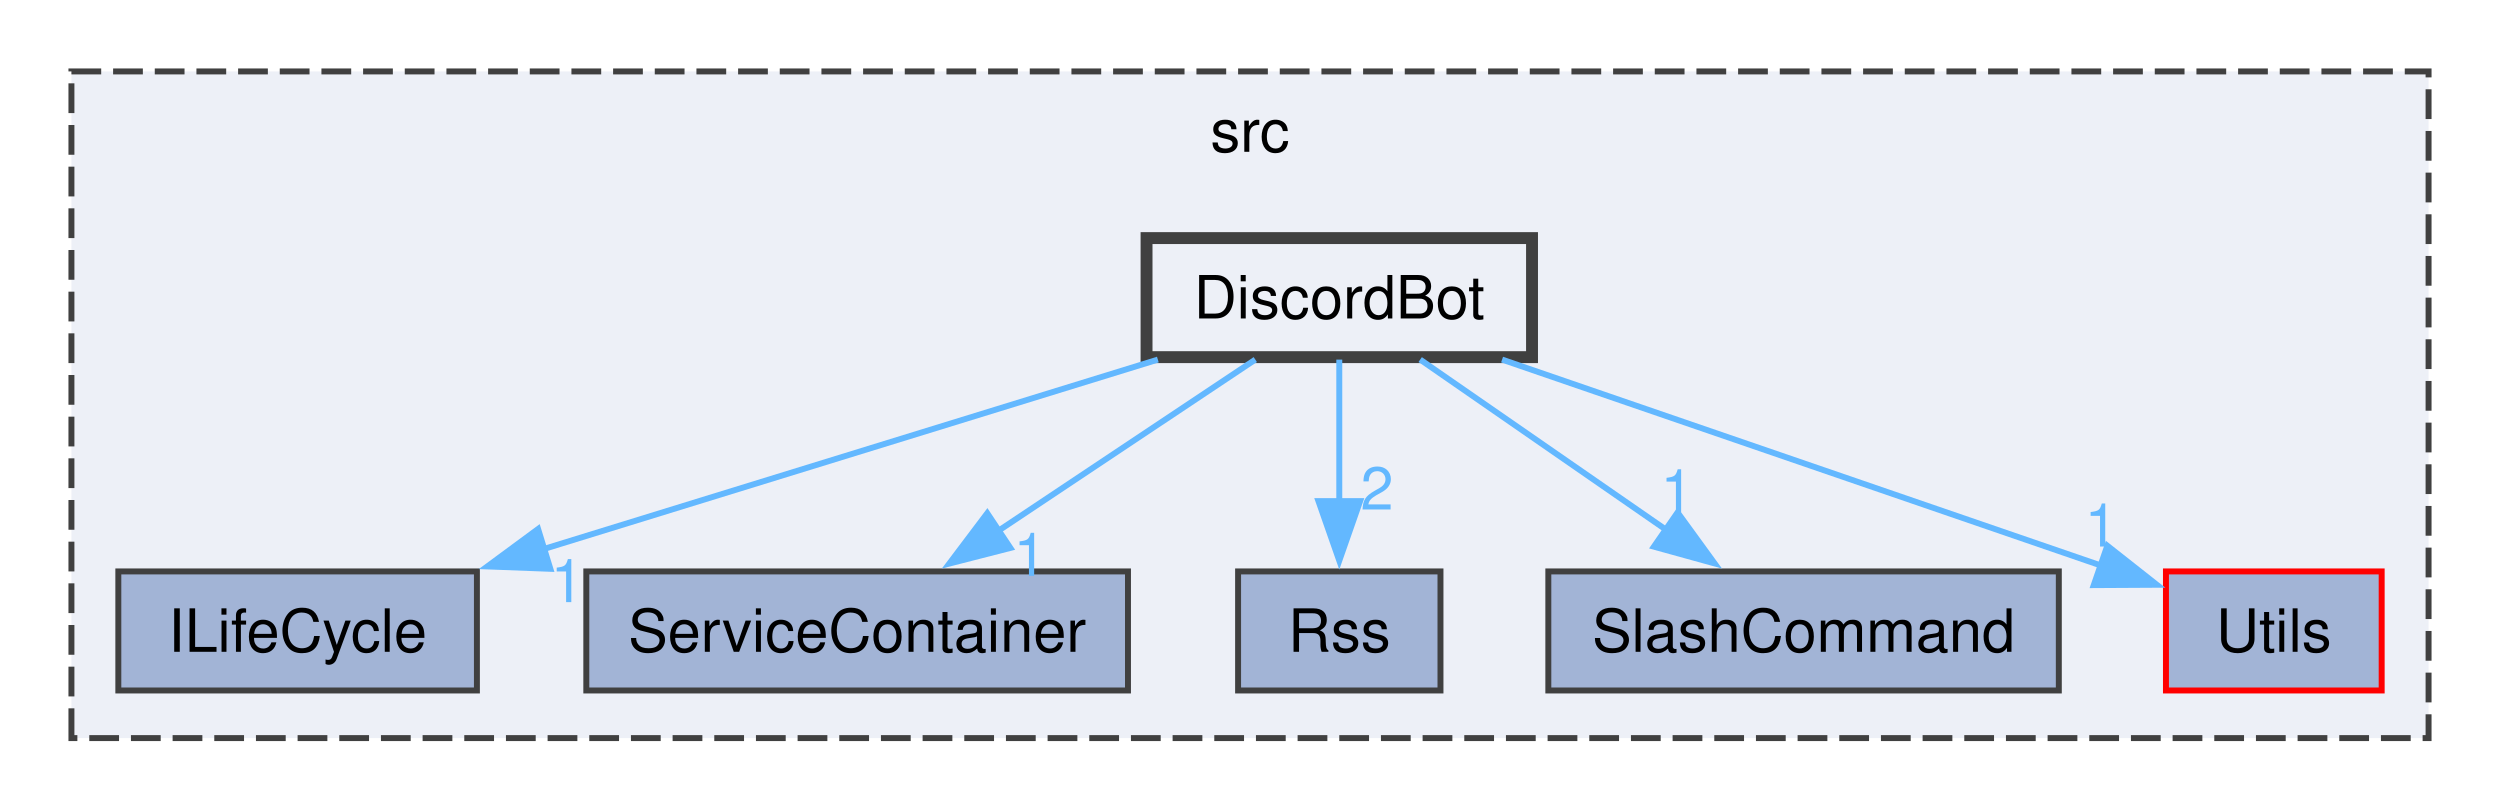
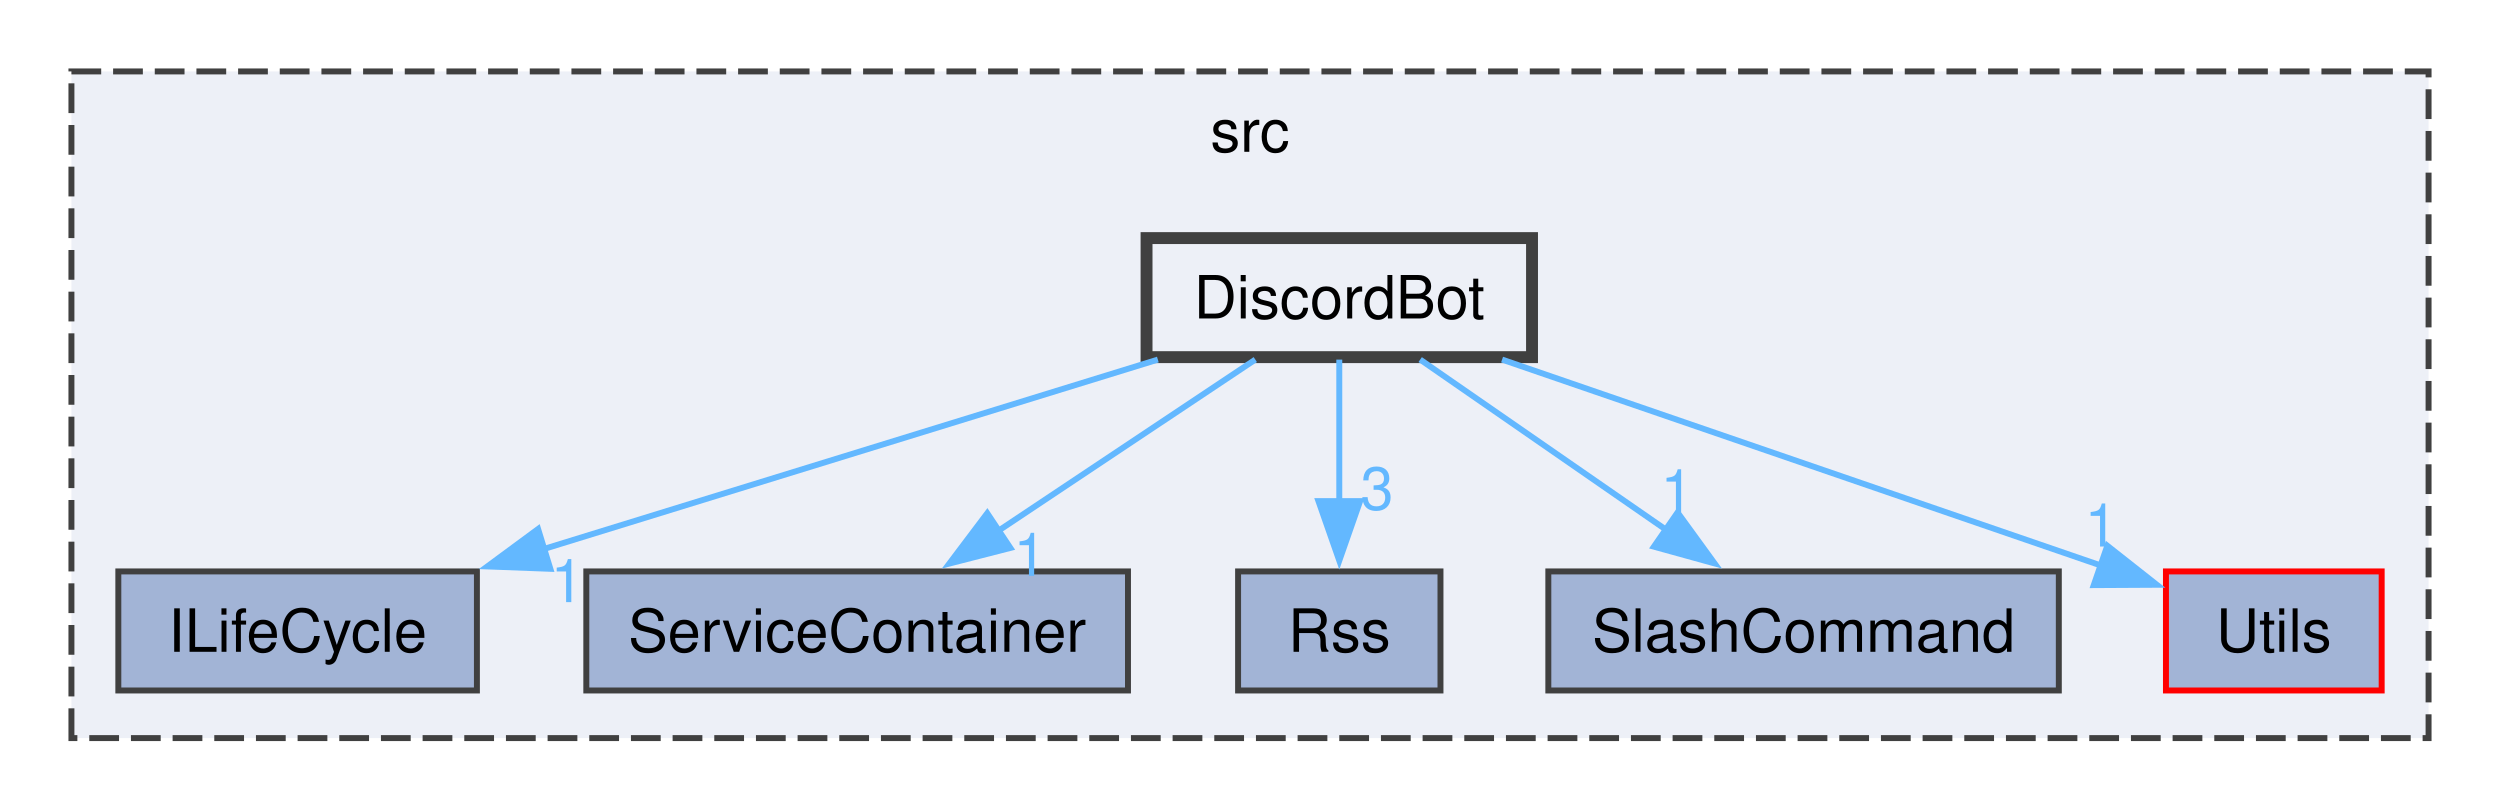
<svg xmlns="http://www.w3.org/2000/svg" xmlns:xlink="http://www.w3.org/1999/xlink" width="420pt" height="136pt" viewBox="0.00 0.00 420.00 136.00">
  <g id="graph0" class="graph" transform="scale(1 1) rotate(0) translate(4 132)">
    <g id="clust1" class="cluster">
      <g id="a_clust1">
        <a xlink:href="dir_68267d1309a1af8e8297ef4c3efbcdba.html" target="_top" xlink:title="src">
          <polygon fill="#edf0f7" stroke="#404040" stroke-dasharray="5,2" points="8,-8 8,-120 404,-120 404,-8 8,-8" />
          <text xml:space="preserve" text-anchor="middle" x="206" y="-106.5" font-family="Helvetica,sans-Serif" font-size="10.00">src</text>
        </a>
      </g>
    </g>
    <g id="node1" class="node">
      <g id="a_node1">
        <a xlink:href="dir_1b62257df5d61538120de2bdb71077e4.html" target="_top" xlink:title="ILifeCycle">
          <polygon fill="#a2b4d6" stroke="#404040" points="76.12,-36 15.88,-36 15.88,-16 76.12,-16 76.12,-36" />
          <text xml:space="preserve" text-anchor="middle" x="46" y="-22.5" font-family="Helvetica,sans-Serif" font-size="10.00">ILifeCycle</text>
        </a>
      </g>
    </g>
    <g id="node2" class="node">
      <g id="a_node2">
        <a xlink:href="dir_6fe89caac58509b6ecd36cf361fb9b9f.html" target="_top" xlink:title="ServiceContainer">
          <polygon fill="#a2b4d6" stroke="#404040" points="185.5,-36 94.5,-36 94.5,-16 185.5,-16 185.5,-36" />
          <text xml:space="preserve" text-anchor="middle" x="140" y="-22.5" font-family="Helvetica,sans-Serif" font-size="10.00">ServiceContainer</text>
        </a>
      </g>
    </g>
    <g id="node3" class="node">
      <g id="a_node3">
        <a xlink:href="dir_861f5fc4d0560dd504442fd637c8fa1b.html" target="_top" xlink:title="Rss">
          <polygon fill="#a2b4d6" stroke="#404040" points="238,-36 204,-36 204,-16 238,-16 238,-36" />
          <text xml:space="preserve" text-anchor="middle" x="221" y="-22.5" font-family="Helvetica,sans-Serif" font-size="10.00">Rss</text>
        </a>
      </g>
    </g>
    <g id="node4" class="node">
      <g id="a_node4">
        <a xlink:href="dir_93aff0b10a9bd39077274f62de517d0f.html" target="_top" xlink:title="SlashCommand">
          <polygon fill="#a2b4d6" stroke="#404040" points="341.88,-36 256.12,-36 256.12,-16 341.88,-16 341.88,-36" />
          <text xml:space="preserve" text-anchor="middle" x="299" y="-22.5" font-family="Helvetica,sans-Serif" font-size="10.00">SlashCommand</text>
        </a>
      </g>
    </g>
    <g id="node5" class="node">
      <g id="a_node5">
        <a xlink:href="dir_a7363e98f9e0bdd87618633653859815.html" target="_top" xlink:title="Utils">
          <polygon fill="#a2b4d6" stroke="red" points="396.12,-36 359.88,-36 359.88,-16 396.12,-16 396.12,-36" />
          <text xml:space="preserve" text-anchor="middle" x="378" y="-22.5" font-family="Helvetica,sans-Serif" font-size="10.00">Utils</text>
        </a>
      </g>
    </g>
    <g id="node6" class="node">
      <g id="a_node6">
        <a xlink:href="dir_585e002bb24f4547de8601db4e61a3ef.html" target="_top" xlink:title="DiscordBot">
          <polygon fill="#edf0f7" stroke="#404040" stroke-width="2" points="253.38,-92 188.62,-92 188.62,-72 253.38,-72 253.38,-92" />
          <text xml:space="preserve" text-anchor="middle" x="221" y="-78.5" font-family="Helvetica,sans-Serif" font-size="10.00">DiscordBot</text>
        </a>
      </g>
    </g>
    <g id="edge1" class="edge">
      <g id="a_edge1">
        <a xlink:href="dir_000002_000005.html" target="_top">
          <path fill="none" stroke="#63b8ff" d="M190.52,-71.59C161.87,-62.75 118.79,-49.46 87.11,-39.69" />
          <polygon fill="#63b8ff" stroke="#63b8ff" points="88.46,-36.44 77.87,-36.84 86.4,-43.13 88.46,-36.44" />
        </a>
      </g>
      <g id="a_edge1-headlabel">
        <a xlink:href="dir_000002_000005.html" target="_top" xlink:title="1">
          <text xml:space="preserve" text-anchor="middle" x="91.29" y="-30.84" font-family="Helvetica,sans-Serif" font-size="10.00" fill="#63b8ff">1</text>
        </a>
      </g>
    </g>
    <g id="edge2" class="edge">
      <g id="a_edge2">
        <a xlink:href="dir_000002_000012.html" target="_top">
          <path fill="none" stroke="#63b8ff" d="M206.89,-71.59C195,-63.67 177.73,-52.16 163.72,-42.82" />
          <polygon fill="#63b8ff" stroke="#63b8ff" points="165.74,-39.95 155.48,-37.32 161.86,-45.78 165.74,-39.95" />
        </a>
      </g>
      <g id="a_edge2-headlabel">
        <a xlink:href="dir_000002_000012.html" target="_top" xlink:title="1">
          <text xml:space="preserve" text-anchor="middle" x="169.05" y="-35.25" font-family="Helvetica,sans-Serif" font-size="10.00" fill="#63b8ff">1</text>
        </a>
      </g>
    </g>
    <g id="edge3" class="edge">
      <g id="a_edge3">
        <a xlink:href="dir_000002_000011.html" target="_top">
          <path fill="none" stroke="#63b8ff" d="M221,-71.59C221,-65.01 221,-55.96 221,-47.73" />
          <polygon fill="#63b8ff" stroke="#63b8ff" points="224.5,-47.81 221,-37.81 217.5,-47.81 224.5,-47.81" />
        </a>
      </g>
      <g id="a_edge3-headlabel">
-         <a xlink:href="dir_000002_000011.html" target="_top" xlink:title="2">
-           <text xml:space="preserve" text-anchor="middle" x="227.34" y="-46.39" font-family="Helvetica,sans-Serif" font-size="10.00" fill="#63b8ff">2</text>
+         <a xlink:href="dir_000002_000011.html" target="_top" xlink:title="3">
+           <text xml:space="preserve" text-anchor="middle" x="227.34" y="-46.39" font-family="Helvetica,sans-Serif" font-size="10.00" fill="#63b8ff">3</text>
        </a>
      </g>
    </g>
    <g id="edge4" class="edge">
      <g id="a_edge4">
        <a xlink:href="dir_000002_000013.html" target="_top">
          <path fill="none" stroke="#63b8ff" d="M234.59,-71.59C246.04,-63.67 262.66,-52.16 276.16,-42.82" />
          <polygon fill="#63b8ff" stroke="#63b8ff" points="277.83,-45.91 284.06,-37.34 273.85,-40.16 277.83,-45.91" />
        </a>
      </g>
      <g id="a_edge4-headlabel">
        <a xlink:href="dir_000002_000013.html" target="_top" xlink:title="1">
          <text xml:space="preserve" text-anchor="middle" x="277.74" y="-45.93" font-family="Helvetica,sans-Serif" font-size="10.00" fill="#63b8ff">1</text>
        </a>
      </g>
    </g>
    <g id="edge5" class="edge">
      <g id="a_edge5">
        <a xlink:href="dir_000002_000018.html" target="_top">
          <path fill="none" stroke="#63b8ff" d="M248.35,-71.59C276.58,-61.88 320.44,-46.8 349.2,-36.91" />
          <polygon fill="#63b8ff" stroke="#63b8ff" points="350.03,-40.32 358.35,-33.76 347.75,-33.7 350.03,-40.32" />
        </a>
      </g>
      <g id="a_edge5-headlabel">
        <a xlink:href="dir_000002_000018.html" target="_top" xlink:title="1">
          <text xml:space="preserve" text-anchor="middle" x="348.99" y="-40.18" font-family="Helvetica,sans-Serif" font-size="10.00" fill="#63b8ff">1</text>
        </a>
      </g>
    </g>
  </g>
</svg>
